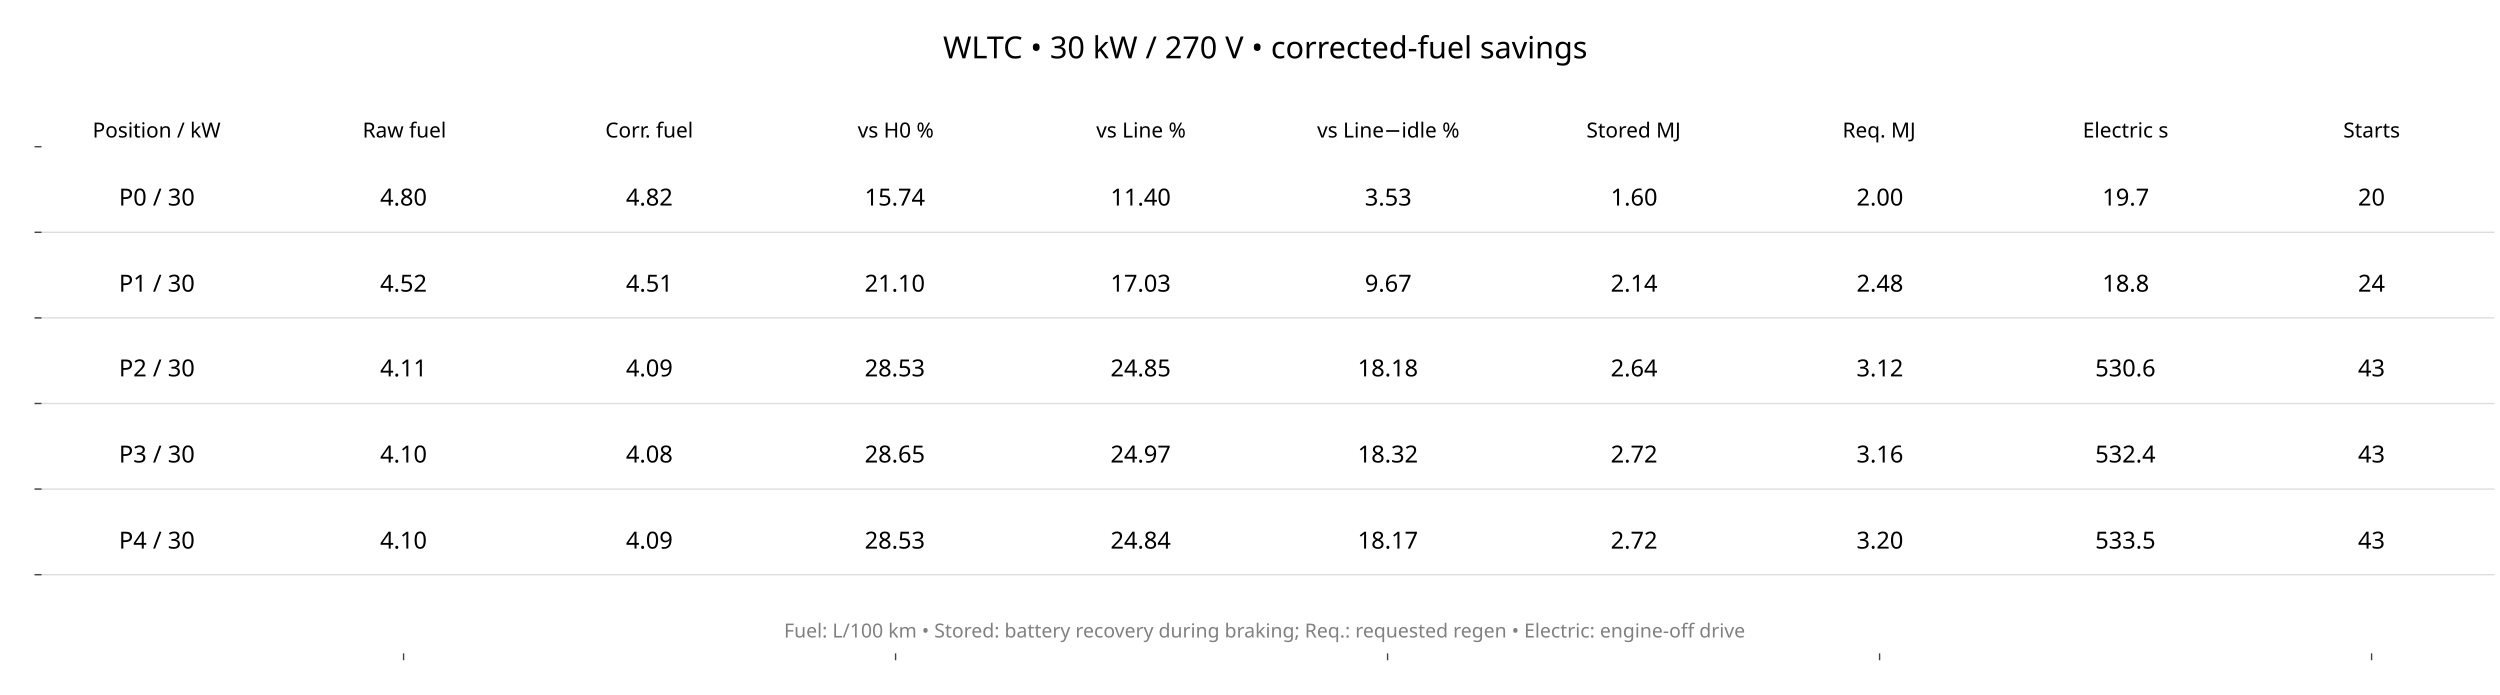
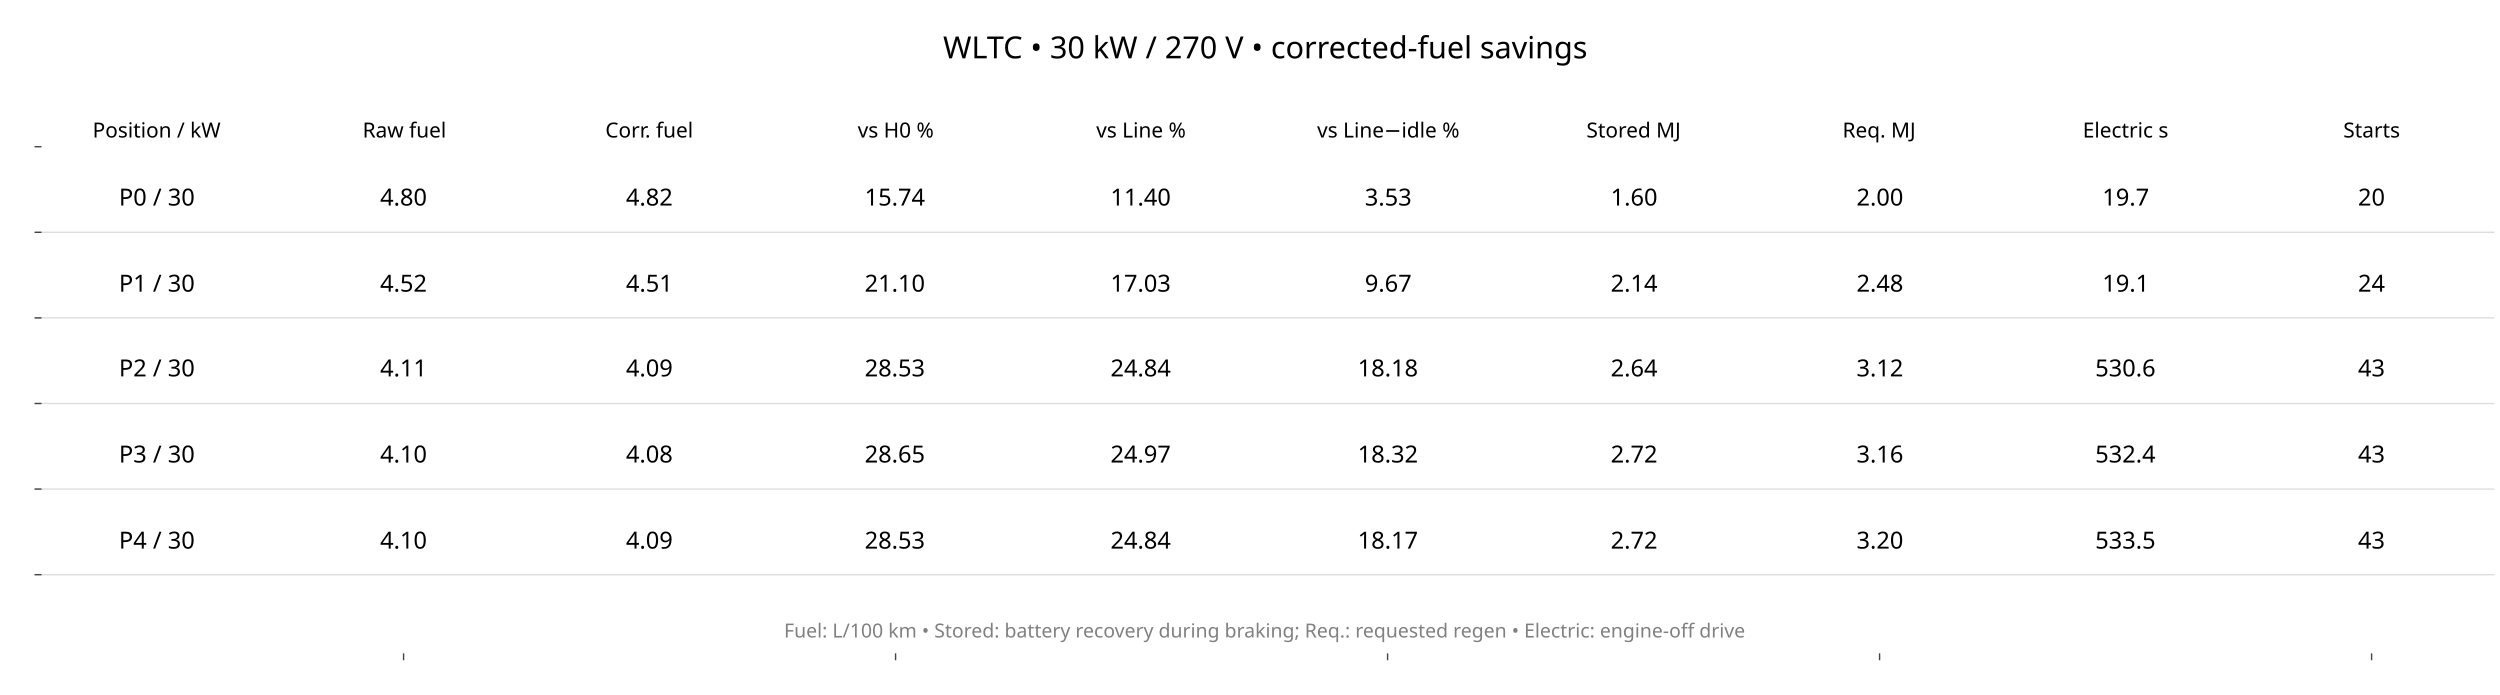
<svg xmlns="http://www.w3.org/2000/svg" class="main-svg" width="1800" height="500" style="" viewBox="0 0 1800 500">
  <rect x="0" y="0" width="1800" height="500" style="fill: rgb(255, 255, 255); fill-opacity: 1;" />
-   <defs id="defs-aca7d0">
+   <defs id="defs-31b642">
    <g class="clips">
-       <clipPath id="clipaca7d0xyplot" class="plotclip">
+       <clipPath id="clip31b642xyplot" class="plotclip">
        <rect width="1771.218" height="431.372" />
      </clipPath>
-       <clipPath class="axesclip" id="clipaca7d0x">
+       <clipPath class="axesclip" id="clip31b642x">
        <rect x="24.891" y="0" width="1771.218" height="500" />
      </clipPath>
-       <clipPath class="axesclip" id="clipaca7d0y">
+       <clipPath class="axesclip" id="clip31b642y">
        <rect x="0" y="44.014" width="1800" height="431.372" />
      </clipPath>
-       <clipPath class="axesclip" id="clipaca7d0xy">
+       <clipPath class="axesclip" id="clip31b642xy">
        <rect x="24.891" y="44.014" width="1771.218" height="431.372" />
      </clipPath>
    </g>
    <g class="gradients" />
    <g class="patterns" />
  </defs>
  <g class="bglayer" />
  <g class="layer-below">
    <g class="imagelayer" />
    <g class="shapelayer" />
  </g>
  <g class="cartesianlayer">
    <g class="subplot xy">
      <g class="layer-subplot">
        <g class="shapelayer" />
        <g class="imagelayer" />
      </g>
      <g class="minor-gridlayer">
        <g class="x" />
        <g class="y" />
      </g>
      <g class="gridlayer">
        <g class="x" />
        <g class="y" />
      </g>
      <g class="zerolinelayer" />
      <g class="layer-between">
        <g class="shapelayer" />
        <g class="imagelayer" />
      </g>
      <path class="xlines-below" />
      <path class="ylines-below" />
      <g class="overlines-below" />
      <g class="xaxislayer-below" />
      <g class="yaxislayer-below" />
      <g class="overaxes-below" />
      <g class="overplot">
-         <g class="xy" transform="translate(24.89108,44.01417)" clip-path="url(#clipaca7d0xyplot)">
+         <g class="xy" transform="translate(24.89108,44.01417)" clip-path="url(#clip31b642xyplot)">
          <g class="scatterlayer mlayer">
-             <g class="trace scatter tracef195e1" style="stroke-miterlimit: 2; opacity: 1;">
+             <g class="trace scatter traceaca355" style="stroke-miterlimit: 2; opacity: 1;">
              <g class="fills" />
              <g class="errorbars" />
              <g class="lines">
                <path class="js-line" d="M-35424.357,123.25L-35424.357,123.25L37195.575,123.25L37195.575,123.25" style="vector-effect: none; fill: none; stroke: rgb(221, 221, 221); stroke-opacity: 1; stroke-width: 1px; opacity: 1;" />
              </g>
              <g class="points" />
              <g class="text" />
            </g>
-             <g class="trace scatter trace0a1fff" style="stroke-miterlimit: 2; opacity: 1;">
+             <g class="trace scatter traceaa3bb5" style="stroke-miterlimit: 2; opacity: 1;">
              <g class="fills" />
              <g class="errorbars" />
              <g class="lines">
                <path class="js-line" d="M-35424.357,184.87L-35424.357,184.87L37195.575,184.87L37195.575,184.87" style="vector-effect: none; fill: none; stroke: rgb(221, 221, 221); stroke-opacity: 1; stroke-width: 1px; opacity: 1;" />
              </g>
              <g class="points" />
              <g class="text" />
            </g>
-             <g class="trace scatter trace3db492" style="stroke-miterlimit: 2; opacity: 1;">
+             <g class="trace scatter tracee87d68" style="stroke-miterlimit: 2; opacity: 1;">
              <g class="fills" />
              <g class="errorbars" />
              <g class="lines">
                <path class="js-line" d="M-35424.357,246.5L-35424.357,246.5L37195.575,246.5L37195.575,246.5" style="vector-effect: none; fill: none; stroke: rgb(221, 221, 221); stroke-opacity: 1; stroke-width: 1px; opacity: 1;" />
              </g>
              <g class="points" />
              <g class="text" />
            </g>
-             <g class="trace scatter trace49bd1a" style="stroke-miterlimit: 2; opacity: 1;">
+             <g class="trace scatter tracee5bdb1" style="stroke-miterlimit: 2; opacity: 1;">
              <g class="fills" />
              <g class="errorbars" />
              <g class="lines">
                <path class="js-line" d="M-35424.357,308.12L-35424.357,308.12L37195.575,308.12L37195.575,308.12" style="vector-effect: none; fill: none; stroke: rgb(221, 221, 221); stroke-opacity: 1; stroke-width: 1px; opacity: 1;" />
              </g>
              <g class="points" />
              <g class="text" />
            </g>
-             <g class="trace scatter tracee512b5" style="stroke-miterlimit: 2; opacity: 1;">
+             <g class="trace scatter tracedae21d" style="stroke-miterlimit: 2; opacity: 1;">
              <g class="fills" />
              <g class="errorbars" />
              <g class="lines">
                <path class="js-line" d="M-35424.357,369.75L-35424.357,369.75L37195.575,369.75L37195.575,369.75" style="vector-effect: none; fill: none; stroke: rgb(221, 221, 221); stroke-opacity: 1; stroke-width: 1px; opacity: 1;" />
              </g>
              <g class="points" />
              <g class="text" />
            </g>
          </g>
        </g>
      </g>
      <path class="xlines-above crisp" d="" style="fill: none; stroke-width: 1px; stroke: rgb(0, 0, 0); stroke-opacity: 0;" />
      <path class="ylines-above crisp" d="" style="fill: none; stroke-width: 1px; stroke: rgb(0, 0, 0); stroke-opacity: 0;" />
      <g class="overlines-above" />
      <g class="xaxislayer-above">
        <path class="xtick ticks crisp" d="M0,475.386v-5" transform="translate(290.5711,0)" style="stroke: rgb(68, 68, 68); stroke-opacity: 1; stroke-width: 1px;" />
        <path class="xtick ticks crisp" d="M0,475.386v-5" transform="translate(644.8211,0)" style="stroke: rgb(68, 68, 68); stroke-opacity: 1; stroke-width: 1px;" />
        <path class="xtick ticks crisp" d="M0,475.386v-5" transform="translate(999.0611,0)" style="stroke: rgb(68, 68, 68); stroke-opacity: 1; stroke-width: 1px;" />
        <path class="xtick ticks crisp" d="M0,475.386v-5" transform="translate(1353.301,0)" style="stroke: rgb(68, 68, 68); stroke-opacity: 1; stroke-width: 1px;" />
        <path class="xtick ticks crisp" d="M0,475.386v-5" transform="translate(1707.551,0)" style="stroke: rgb(68, 68, 68); stroke-opacity: 1; stroke-width: 1px;" />
      </g>
      <g class="yaxislayer-above">
        <path class="ytick ticks crisp" d="M24.891,0h5" transform="translate(0,413.7642)" style="stroke: rgb(68, 68, 68); stroke-opacity: 1; stroke-width: 1px;" />
        <path class="ytick ticks crisp" d="M24.891,0h5" transform="translate(0,352.1342)" style="stroke: rgb(68, 68, 68); stroke-opacity: 1; stroke-width: 1px;" />
        <path class="ytick ticks crisp" d="M24.891,0h5" transform="translate(0,290.5142)" style="stroke: rgb(68, 68, 68); stroke-opacity: 1; stroke-width: 1px;" />
        <path class="ytick ticks crisp" d="M24.891,0h5" transform="translate(0,228.8842)" style="stroke: rgb(68, 68, 68); stroke-opacity: 1; stroke-width: 1px;" />
        <path class="ytick ticks crisp" d="M24.891,0h5" transform="translate(0,167.2642)" style="stroke: rgb(68, 68, 68); stroke-opacity: 1; stroke-width: 1px;" />
        <path class="ytick ticks crisp" d="M24.891,0h5" transform="translate(0,105.6342)" style="stroke: rgb(68, 68, 68); stroke-opacity: 1; stroke-width: 1px;" />
      </g>
      <g class="overaxes-above" />
    </g>
  </g>
  <g class="polarlayer" />
  <g class="smithlayer" />
  <g class="ternarylayer" />
  <g class="geolayer" />
  <g class="funnelarealayer" />
  <g class="pielayer" />
  <g class="iciclelayer" />
  <g class="treemaplayer" />
  <g class="sunburstlayer" />
  <g class="glimages" />
-   <defs id="topdefs-aca7d0">
+   <defs id="topdefs-31b642">
    <g class="clips" />
  </defs>
  <g class="layer-above">
    <g class="imagelayer" />
    <g class="shapelayer" />
  </g>
  <g class="infolayer">
    <g class="g-gtitle" />
    <g class="g-xtitle" />
    <g class="g-ytitle" />
    <g class="annotation" data-index="0" style="opacity: 1;">
      <g class="annotation-text-g" transform="rotate(0,910.5,34.5)">
        <g class="cursor-pointer" transform="translate(682,20)">
          <rect class="bg" x="0.5" y="0.5" width="457" height="28" style="stroke-width: 1px; stroke: rgb(0, 0, 0); stroke-opacity: 0; fill: rgb(0, 0, 0); fill-opacity: 0;" />
          <text class="annotation-text" text-anchor="middle" x="228.969" y="22" style="font-family: sans-serif; font-size: 22px; fill: rgb(0, 0, 0); fill-opacity: 1; white-space: pre;">WLTC • 30 kW / 270 V • corrected-fuel savings</text>
        </g>
      </g>
    </g>
    <g class="annotation" data-index="1" style="opacity: 1;">
      <g class="annotation-text-g" transform="rotate(0,113.4511,93.31417)">
        <g class="cursor-pointer" transform="translate(67,83)">
          <rect class="bg" x="0.5" y="0.5" width="91" height="20" style="stroke-width: 1px; stroke: rgb(0, 0, 0); stroke-opacity: 0; fill: rgb(0, 0, 0); fill-opacity: 0;" />
          <text class="annotation-text" text-anchor="middle" x="45.766" y="16" style="font-family: sans-serif; font-size: 15px; fill: rgb(0, 0, 0); fill-opacity: 1; white-space: pre;">Position / kW</text>
        </g>
      </g>
    </g>
    <g class="annotation" data-index="2" style="opacity: 1;">
      <g class="annotation-text-g" transform="rotate(0,290.5711,93.31417)">
        <g class="cursor-pointer" transform="translate(260,83)">
          <rect class="bg" x="0.5" y="0.5" width="61" height="20" style="stroke-width: 1px; stroke: rgb(0, 0, 0); stroke-opacity: 0; fill: rgb(0, 0, 0); fill-opacity: 0;" />
          <text class="annotation-text" text-anchor="middle" x="31.188" y="16" style="font-family: sans-serif; font-size: 15px; fill: rgb(0, 0, 0); fill-opacity: 1; white-space: pre;">Raw fuel</text>
        </g>
      </g>
    </g>
    <g class="annotation" data-index="3" style="opacity: 1;">
      <g class="annotation-text-g" transform="rotate(0,467.6911,93.31417)">
        <g class="cursor-pointer" transform="translate(435,83)">
          <rect class="bg" x="0.5" y="0.5" width="64" height="20" style="stroke-width: 1px; stroke: rgb(0, 0, 0); stroke-opacity: 0; fill: rgb(0, 0, 0); fill-opacity: 0;" />
          <text class="annotation-text" text-anchor="middle" x="32.438" y="16" style="font-family: sans-serif; font-size: 15px; fill: rgb(0, 0, 0); fill-opacity: 1; white-space: pre;">Corr. fuel</text>
        </g>
      </g>
    </g>
    <g class="annotation" data-index="4" style="opacity: 1;">
      <g class="annotation-text-g" transform="rotate(0,644.8211,93.31417)">
        <g class="cursor-pointer" transform="translate(615,83)">
          <rect class="bg" x="0.5" y="0.5" width="59" height="20" style="stroke-width: 1px; stroke: rgb(0, 0, 0); stroke-opacity: 0; fill: rgb(0, 0, 0); fill-opacity: 0;" />
          <text class="annotation-text" text-anchor="middle" x="29.938" y="16" style="font-family: sans-serif; font-size: 15px; fill: rgb(0, 0, 0); fill-opacity: 1; white-space: pre;">vs H0 %</text>
        </g>
      </g>
    </g>
    <g class="annotation" data-index="5" style="opacity: 1;">
      <g class="annotation-text-g" transform="rotate(0,821.9411,93.31417)">
        <g class="cursor-pointer" transform="translate(787,83)">
          <rect class="bg" x="0.5" y="0.5" width="68" height="20" style="stroke-width: 1px; stroke: rgb(0, 0, 0); stroke-opacity: 0; fill: rgb(0, 0, 0); fill-opacity: 0;" />
          <text class="annotation-text" text-anchor="middle" x="34.531" y="16" style="font-family: sans-serif; font-size: 15px; fill: rgb(0, 0, 0); fill-opacity: 1; white-space: pre;">vs Line %</text>
        </g>
      </g>
    </g>
    <g class="annotation" data-index="6" style="opacity: 1;">
      <g class="annotation-text-g" transform="rotate(0,999.0611,93.31417)">
        <g class="cursor-pointer" transform="translate(949,83)">
          <rect class="bg" x="0.5" y="0.5" width="100" height="20" style="stroke-width: 1px; stroke: rgb(0, 0, 0); stroke-opacity: 0; fill: rgb(0, 0, 0); fill-opacity: 0;" />
          <text class="annotation-text" text-anchor="middle" x="50.578" y="16" style="font-family: sans-serif; font-size: 15px; fill: rgb(0, 0, 0); fill-opacity: 1; white-space: pre;">vs Line−idle %</text>
        </g>
      </g>
    </g>
    <g class="annotation" data-index="7" style="opacity: 1;">
      <g class="annotation-text-g" transform="rotate(0,1176.181,93.31417)">
        <g class="cursor-pointer" transform="translate(1140,83)">
          <rect class="bg" x="0.5" y="0.5" width="71" height="20" style="stroke-width: 1px; stroke: rgb(0, 0, 0); stroke-opacity: 0; fill: rgb(0, 0, 0); fill-opacity: 0;" />
          <text class="annotation-text" text-anchor="middle" x="36.188" y="16" style="font-family: sans-serif; font-size: 15px; fill: rgb(0, 0, 0); fill-opacity: 1; white-space: pre;">Stored MJ</text>
        </g>
      </g>
    </g>
    <g class="annotation" data-index="8" style="opacity: 1;">
      <g class="annotation-text-g" transform="rotate(0,1353.301,93.31417)">
        <g class="cursor-pointer" transform="translate(1323,83)">
          <rect class="bg" x="0.5" y="0.5" width="59" height="20" style="stroke-width: 1px; stroke: rgb(0, 0, 0); stroke-opacity: 0; fill: rgb(0, 0, 0); fill-opacity: 0;" />
          <text class="annotation-text" text-anchor="middle" x="29.938" y="16" style="font-family: sans-serif; font-size: 15px; fill: rgb(0, 0, 0); fill-opacity: 1; white-space: pre;">Req. MJ</text>
        </g>
      </g>
    </g>
    <g class="annotation" data-index="9" style="opacity: 1;">
      <g class="annotation-text-g" transform="rotate(0,1530.431,93.31417)">
        <g class="cursor-pointer" transform="translate(1498,83)">
          <rect class="bg" x="0.5" y="0.5" width="64" height="20" style="stroke-width: 1px; stroke: rgb(0, 0, 0); stroke-opacity: 0; fill: rgb(0, 0, 0); fill-opacity: 0;" />
          <text class="annotation-text" text-anchor="middle" x="32.422" y="16" style="font-family: sans-serif; font-size: 15px; fill: rgb(0, 0, 0); fill-opacity: 1; white-space: pre;">Electric s</text>
        </g>
      </g>
    </g>
    <g class="annotation" data-index="10" style="opacity: 1;">
      <g class="annotation-text-g" transform="rotate(0,1707.551,93.31417)">
        <g class="cursor-pointer" transform="translate(1686,83)">
          <rect class="bg" x="0.5" y="0.5" width="42" height="20" style="stroke-width: 1px; stroke: rgb(0, 0, 0); stroke-opacity: 0; fill: rgb(0, 0, 0); fill-opacity: 0;" />
          <text class="annotation-text" text-anchor="middle" x="21.594" y="16" style="font-family: sans-serif; font-size: 15px; fill: rgb(0, 0, 0); fill-opacity: 1; white-space: pre;">Starts</text>
        </g>
      </g>
    </g>
    <g class="annotation" data-index="11" style="opacity: 1;">
      <g class="annotation-text-g" transform="rotate(0,113.4511,142.6142)">
        <g class="cursor-pointer" transform="translate(84,131)">
          <rect class="bg" x="0.5" y="0.5" width="57" height="22" style="stroke-width: 1px; stroke: rgb(0, 0, 0); stroke-opacity: 0; fill: rgb(0, 0, 0); fill-opacity: 0;" />
          <text class="annotation-text" text-anchor="middle" x="28.938" y="17" style="font-family: sans-serif; font-size: 17px; fill: rgb(0, 0, 0); fill-opacity: 1; white-space: pre;">P0 / 30</text>
        </g>
      </g>
    </g>
    <g class="annotation" data-index="12" style="opacity: 1;">
      <g class="annotation-text-g" transform="rotate(0,290.5711,142.6142)">
        <g class="cursor-pointer" transform="translate(272,131)">
          <rect class="bg" x="0.5" y="0.5" width="36" height="22" style="stroke-width: 1px; stroke: rgb(0, 0, 0); stroke-opacity: 0; fill: rgb(0, 0, 0); fill-opacity: 0;" />
          <text class="annotation-text" text-anchor="middle" x="18.547" y="17" style="font-family: sans-serif; font-size: 17px; fill: rgb(0, 0, 0); fill-opacity: 1; white-space: pre;">4.80</text>
        </g>
      </g>
    </g>
    <g class="annotation" data-index="13" style="opacity: 1;">
      <g class="annotation-text-g" transform="rotate(0,467.6911,142.6142)">
        <g class="cursor-pointer" transform="translate(449,131)">
          <rect class="bg" x="0.5" y="0.5" width="36" height="22" style="stroke-width: 1px; stroke: rgb(0, 0, 0); stroke-opacity: 0; fill: rgb(0, 0, 0); fill-opacity: 0;" />
          <text class="annotation-text" text-anchor="middle" x="18.547" y="17" style="font-family: sans-serif; font-size: 17px; fill: rgb(0, 0, 0); fill-opacity: 1; white-space: pre;">4.82</text>
        </g>
      </g>
    </g>
    <g class="annotation" data-index="14" style="opacity: 1;">
      <g class="annotation-text-g" transform="rotate(0,644.8211,142.6142)">
        <g class="cursor-pointer" transform="translate(621,131)">
          <rect class="bg" x="0.5" y="0.5" width="46" height="22" style="stroke-width: 1px; stroke: rgb(0, 0, 0); stroke-opacity: 0; fill: rgb(0, 0, 0); fill-opacity: 0;" />
          <text class="annotation-text" text-anchor="middle" x="23.281" y="17" style="font-family: sans-serif; font-size: 17px; fill: rgb(0, 0, 0); fill-opacity: 1; white-space: pre;">15.74</text>
        </g>
      </g>
    </g>
    <g class="annotation" data-index="15" style="opacity: 1;">
      <g class="annotation-text-g" transform="rotate(0,821.9411,142.6142)">
        <g class="cursor-pointer" transform="translate(798,131)">
          <rect class="bg" x="0.5" y="0.5" width="46" height="22" style="stroke-width: 1px; stroke: rgb(0, 0, 0); stroke-opacity: 0; fill: rgb(0, 0, 0); fill-opacity: 0;" />
          <text class="annotation-text" text-anchor="middle" x="23.281" y="17" style="font-family: sans-serif; font-size: 17px; fill: rgb(0, 0, 0); fill-opacity: 1; white-space: pre;">11.40</text>
        </g>
      </g>
    </g>
    <g class="annotation" data-index="16" style="opacity: 1;">
      <g class="annotation-text-g" transform="rotate(0,999.0611,142.6142)">
        <g class="cursor-pointer" transform="translate(981,131)">
          <rect class="bg" x="0.5" y="0.5" width="36" height="22" style="stroke-width: 1px; stroke: rgb(0, 0, 0); stroke-opacity: 0; fill: rgb(0, 0, 0); fill-opacity: 0;" />
          <text class="annotation-text" text-anchor="middle" x="18.547" y="17" style="font-family: sans-serif; font-size: 17px; fill: rgb(0, 0, 0); fill-opacity: 1; white-space: pre;">3.53</text>
        </g>
      </g>
    </g>
    <g class="annotation" data-index="17" style="opacity: 1;">
      <g class="annotation-text-g" transform="rotate(0,1176.181,142.6142)">
        <g class="cursor-pointer" transform="translate(1158,131)">
          <rect class="bg" x="0.5" y="0.5" width="36" height="22" style="stroke-width: 1px; stroke: rgb(0, 0, 0); stroke-opacity: 0; fill: rgb(0, 0, 0); fill-opacity: 0;" />
          <text class="annotation-text" text-anchor="middle" x="18.547" y="17" style="font-family: sans-serif; font-size: 17px; fill: rgb(0, 0, 0); fill-opacity: 1; white-space: pre;">1.60</text>
        </g>
      </g>
    </g>
    <g class="annotation" data-index="18" style="opacity: 1;">
      <g class="annotation-text-g" transform="rotate(0,1353.301,142.6142)">
        <g class="cursor-pointer" transform="translate(1335,131)">
          <rect class="bg" x="0.5" y="0.5" width="36" height="22" style="stroke-width: 1px; stroke: rgb(0, 0, 0); stroke-opacity: 0; fill: rgb(0, 0, 0); fill-opacity: 0;" />
          <text class="annotation-text" text-anchor="middle" x="18.547" y="17" style="font-family: sans-serif; font-size: 17px; fill: rgb(0, 0, 0); fill-opacity: 1; white-space: pre;">2.00</text>
        </g>
      </g>
    </g>
    <g class="annotation" data-index="19" style="opacity: 1;">
      <g class="annotation-text-g" transform="rotate(0,1530.431,142.6142)">
        <g class="cursor-pointer" transform="translate(1512,131)">
          <rect class="bg" x="0.5" y="0.5" width="36" height="22" style="stroke-width: 1px; stroke: rgb(0, 0, 0); stroke-opacity: 0; fill: rgb(0, 0, 0); fill-opacity: 0;" />
          <text class="annotation-text" text-anchor="middle" x="18.547" y="17" style="font-family: sans-serif; font-size: 17px; fill: rgb(0, 0, 0); fill-opacity: 1; white-space: pre;">19.7</text>
        </g>
      </g>
    </g>
    <g class="annotation" data-index="20" style="opacity: 1;">
      <g class="annotation-text-g" transform="rotate(0,1707.551,142.6142)">
        <g class="cursor-pointer" transform="translate(1696,131)">
          <rect class="bg" x="0.5" y="0.5" width="22" height="22" style="stroke-width: 1px; stroke: rgb(0, 0, 0); stroke-opacity: 0; fill: rgb(0, 0, 0); fill-opacity: 0;" />
          <text class="annotation-text" text-anchor="middle" x="11.469" y="17" style="font-family: sans-serif; font-size: 17px; fill: rgb(0, 0, 0); fill-opacity: 1; white-space: pre;">20</text>
        </g>
      </g>
    </g>
    <g class="annotation" data-index="21" style="opacity: 1;">
      <g class="annotation-text-g" transform="rotate(0,113.4511,204.2342)">
        <g class="cursor-pointer" transform="translate(84,193)">
          <rect class="bg" x="0.5" y="0.5" width="57" height="22" style="stroke-width: 1px; stroke: rgb(0, 0, 0); stroke-opacity: 0; fill: rgb(0, 0, 0); fill-opacity: 0;" />
          <text class="annotation-text" text-anchor="middle" x="28.938" y="17" style="font-family: sans-serif; font-size: 17px; fill: rgb(0, 0, 0); fill-opacity: 1; white-space: pre;">P1 / 30</text>
        </g>
      </g>
    </g>
    <g class="annotation" data-index="22" style="opacity: 1;">
      <g class="annotation-text-g" transform="rotate(0,290.5711,204.2342)">
        <g class="cursor-pointer" transform="translate(272,193)">
          <rect class="bg" x="0.5" y="0.5" width="36" height="22" style="stroke-width: 1px; stroke: rgb(0, 0, 0); stroke-opacity: 0; fill: rgb(0, 0, 0); fill-opacity: 0;" />
          <text class="annotation-text" text-anchor="middle" x="18.547" y="17" style="font-family: sans-serif; font-size: 17px; fill: rgb(0, 0, 0); fill-opacity: 1; white-space: pre;">4.52</text>
        </g>
      </g>
    </g>
    <g class="annotation" data-index="23" style="opacity: 1;">
      <g class="annotation-text-g" transform="rotate(0,467.6911,204.2342)">
        <g class="cursor-pointer" transform="translate(449,193)">
          <rect class="bg" x="0.5" y="0.5" width="36" height="22" style="stroke-width: 1px; stroke: rgb(0, 0, 0); stroke-opacity: 0; fill: rgb(0, 0, 0); fill-opacity: 0;" />
          <text class="annotation-text" text-anchor="middle" x="18.547" y="17" style="font-family: sans-serif; font-size: 17px; fill: rgb(0, 0, 0); fill-opacity: 1; white-space: pre;">4.51</text>
        </g>
      </g>
    </g>
    <g class="annotation" data-index="24" style="opacity: 1;">
      <g class="annotation-text-g" transform="rotate(0,644.8211,204.2342)">
        <g class="cursor-pointer" transform="translate(621,193)">
          <rect class="bg" x="0.5" y="0.5" width="46" height="22" style="stroke-width: 1px; stroke: rgb(0, 0, 0); stroke-opacity: 0; fill: rgb(0, 0, 0); fill-opacity: 0;" />
          <text class="annotation-text" text-anchor="middle" x="23.281" y="17" style="font-family: sans-serif; font-size: 17px; fill: rgb(0, 0, 0); fill-opacity: 1; white-space: pre;">21.10</text>
        </g>
      </g>
    </g>
    <g class="annotation" data-index="25" style="opacity: 1;">
      <g class="annotation-text-g" transform="rotate(0,821.9411,204.2342)">
        <g class="cursor-pointer" transform="translate(798,193)">
          <rect class="bg" x="0.5" y="0.5" width="46" height="22" style="stroke-width: 1px; stroke: rgb(0, 0, 0); stroke-opacity: 0; fill: rgb(0, 0, 0); fill-opacity: 0;" />
          <text class="annotation-text" text-anchor="middle" x="23.281" y="17" style="font-family: sans-serif; font-size: 17px; fill: rgb(0, 0, 0); fill-opacity: 1; white-space: pre;">17.03</text>
        </g>
      </g>
    </g>
    <g class="annotation" data-index="26" style="opacity: 1;">
      <g class="annotation-text-g" transform="rotate(0,999.0611,204.2342)">
        <g class="cursor-pointer" transform="translate(981,193)">
          <rect class="bg" x="0.5" y="0.5" width="36" height="22" style="stroke-width: 1px; stroke: rgb(0, 0, 0); stroke-opacity: 0; fill: rgb(0, 0, 0); fill-opacity: 0;" />
          <text class="annotation-text" text-anchor="middle" x="18.547" y="17" style="font-family: sans-serif; font-size: 17px; fill: rgb(0, 0, 0); fill-opacity: 1; white-space: pre;">9.67</text>
        </g>
      </g>
    </g>
    <g class="annotation" data-index="27" style="opacity: 1;">
      <g class="annotation-text-g" transform="rotate(0,1176.181,204.2342)">
        <g class="cursor-pointer" transform="translate(1158,193)">
          <rect class="bg" x="0.5" y="0.5" width="36" height="22" style="stroke-width: 1px; stroke: rgb(0, 0, 0); stroke-opacity: 0; fill: rgb(0, 0, 0); fill-opacity: 0;" />
          <text class="annotation-text" text-anchor="middle" x="18.547" y="17" style="font-family: sans-serif; font-size: 17px; fill: rgb(0, 0, 0); fill-opacity: 1; white-space: pre;">2.14</text>
        </g>
      </g>
    </g>
    <g class="annotation" data-index="28" style="opacity: 1;">
      <g class="annotation-text-g" transform="rotate(0,1353.301,204.2342)">
        <g class="cursor-pointer" transform="translate(1335,193)">
          <rect class="bg" x="0.5" y="0.5" width="36" height="22" style="stroke-width: 1px; stroke: rgb(0, 0, 0); stroke-opacity: 0; fill: rgb(0, 0, 0); fill-opacity: 0;" />
          <text class="annotation-text" text-anchor="middle" x="18.547" y="17" style="font-family: sans-serif; font-size: 17px; fill: rgb(0, 0, 0); fill-opacity: 1; white-space: pre;">2.48</text>
        </g>
      </g>
    </g>
    <g class="annotation" data-index="29" style="opacity: 1;">
      <g class="annotation-text-g" transform="rotate(0,1530.431,204.2342)">
        <g class="cursor-pointer" transform="translate(1512,193)">
          <rect class="bg" x="0.5" y="0.5" width="36" height="22" style="stroke-width: 1px; stroke: rgb(0, 0, 0); stroke-opacity: 0; fill: rgb(0, 0, 0); fill-opacity: 0;" />
-           <text class="annotation-text" text-anchor="middle" x="18.547" y="17" style="font-family: sans-serif; font-size: 17px; fill: rgb(0, 0, 0); fill-opacity: 1; white-space: pre;">18.8</text>
+           <text class="annotation-text" text-anchor="middle" x="18.547" y="17" style="font-family: sans-serif; font-size: 17px; fill: rgb(0, 0, 0); fill-opacity: 1; white-space: pre;">19.1</text>
        </g>
      </g>
    </g>
    <g class="annotation" data-index="30" style="opacity: 1;">
      <g class="annotation-text-g" transform="rotate(0,1707.551,204.2342)">
        <g class="cursor-pointer" transform="translate(1696,193)">
          <rect class="bg" x="0.5" y="0.5" width="22" height="22" style="stroke-width: 1px; stroke: rgb(0, 0, 0); stroke-opacity: 0; fill: rgb(0, 0, 0); fill-opacity: 0;" />
          <text class="annotation-text" text-anchor="middle" x="11.469" y="17" style="font-family: sans-serif; font-size: 17px; fill: rgb(0, 0, 0); fill-opacity: 1; white-space: pre;">24</text>
        </g>
      </g>
    </g>
    <g class="annotation" data-index="31" style="opacity: 1;">
      <g class="annotation-text-g" transform="rotate(0,113.4511,265.8642)">
        <g class="cursor-pointer" transform="translate(84,254)">
          <rect class="bg" x="0.5" y="0.5" width="57" height="22" style="stroke-width: 1px; stroke: rgb(0, 0, 0); stroke-opacity: 0; fill: rgb(0, 0, 0); fill-opacity: 0;" />
          <text class="annotation-text" text-anchor="middle" x="28.938" y="17" style="font-family: sans-serif; font-size: 17px; fill: rgb(0, 0, 0); fill-opacity: 1; white-space: pre;">P2 / 30</text>
        </g>
      </g>
    </g>
    <g class="annotation" data-index="32" style="opacity: 1;">
      <g class="annotation-text-g" transform="rotate(0,290.5711,265.8642)">
        <g class="cursor-pointer" transform="translate(272,254)">
          <rect class="bg" x="0.5" y="0.5" width="36" height="22" style="stroke-width: 1px; stroke: rgb(0, 0, 0); stroke-opacity: 0; fill: rgb(0, 0, 0); fill-opacity: 0;" />
          <text class="annotation-text" text-anchor="middle" x="18.547" y="17" style="font-family: sans-serif; font-size: 17px; fill: rgb(0, 0, 0); fill-opacity: 1; white-space: pre;">4.11</text>
        </g>
      </g>
    </g>
    <g class="annotation" data-index="33" style="opacity: 1;">
      <g class="annotation-text-g" transform="rotate(0,467.6911,265.8642)">
        <g class="cursor-pointer" transform="translate(449,254)">
          <rect class="bg" x="0.5" y="0.5" width="36" height="22" style="stroke-width: 1px; stroke: rgb(0, 0, 0); stroke-opacity: 0; fill: rgb(0, 0, 0); fill-opacity: 0;" />
          <text class="annotation-text" text-anchor="middle" x="18.547" y="17" style="font-family: sans-serif; font-size: 17px; fill: rgb(0, 0, 0); fill-opacity: 1; white-space: pre;">4.09</text>
        </g>
      </g>
    </g>
    <g class="annotation" data-index="34" style="opacity: 1;">
      <g class="annotation-text-g" transform="rotate(0,644.8211,265.8642)">
        <g class="cursor-pointer" transform="translate(621,254)">
          <rect class="bg" x="0.5" y="0.5" width="46" height="22" style="stroke-width: 1px; stroke: rgb(0, 0, 0); stroke-opacity: 0; fill: rgb(0, 0, 0); fill-opacity: 0;" />
          <text class="annotation-text" text-anchor="middle" x="23.281" y="17" style="font-family: sans-serif; font-size: 17px; fill: rgb(0, 0, 0); fill-opacity: 1; white-space: pre;">28.53</text>
        </g>
      </g>
    </g>
    <g class="annotation" data-index="35" style="opacity: 1;">
      <g class="annotation-text-g" transform="rotate(0,821.9411,265.8642)">
        <g class="cursor-pointer" transform="translate(798,254)">
          <rect class="bg" x="0.5" y="0.5" width="46" height="22" style="stroke-width: 1px; stroke: rgb(0, 0, 0); stroke-opacity: 0; fill: rgb(0, 0, 0); fill-opacity: 0;" />
-           <text class="annotation-text" text-anchor="middle" x="23.281" y="17" style="font-family: sans-serif; font-size: 17px; fill: rgb(0, 0, 0); fill-opacity: 1; white-space: pre;">24.85</text>
+           <text class="annotation-text" text-anchor="middle" x="23.281" y="17" style="font-family: sans-serif; font-size: 17px; fill: rgb(0, 0, 0); fill-opacity: 1; white-space: pre;">24.84</text>
        </g>
      </g>
    </g>
    <g class="annotation" data-index="36" style="opacity: 1;">
      <g class="annotation-text-g" transform="rotate(0,999.0611,265.8642)">
        <g class="cursor-pointer" transform="translate(976,254)">
          <rect class="bg" x="0.5" y="0.5" width="46" height="22" style="stroke-width: 1px; stroke: rgb(0, 0, 0); stroke-opacity: 0; fill: rgb(0, 0, 0); fill-opacity: 0;" />
          <text class="annotation-text" text-anchor="middle" x="23.281" y="17" style="font-family: sans-serif; font-size: 17px; fill: rgb(0, 0, 0); fill-opacity: 1; white-space: pre;">18.18</text>
        </g>
      </g>
    </g>
    <g class="annotation" data-index="37" style="opacity: 1;">
      <g class="annotation-text-g" transform="rotate(0,1176.181,265.8642)">
        <g class="cursor-pointer" transform="translate(1158,254)">
          <rect class="bg" x="0.5" y="0.5" width="36" height="22" style="stroke-width: 1px; stroke: rgb(0, 0, 0); stroke-opacity: 0; fill: rgb(0, 0, 0); fill-opacity: 0;" />
          <text class="annotation-text" text-anchor="middle" x="18.547" y="17" style="font-family: sans-serif; font-size: 17px; fill: rgb(0, 0, 0); fill-opacity: 1; white-space: pre;">2.64</text>
        </g>
      </g>
    </g>
    <g class="annotation" data-index="38" style="opacity: 1;">
      <g class="annotation-text-g" transform="rotate(0,1353.301,265.8642)">
        <g class="cursor-pointer" transform="translate(1335,254)">
          <rect class="bg" x="0.5" y="0.5" width="36" height="22" style="stroke-width: 1px; stroke: rgb(0, 0, 0); stroke-opacity: 0; fill: rgb(0, 0, 0); fill-opacity: 0;" />
          <text class="annotation-text" text-anchor="middle" x="18.547" y="17" style="font-family: sans-serif; font-size: 17px; fill: rgb(0, 0, 0); fill-opacity: 1; white-space: pre;">3.12</text>
        </g>
      </g>
    </g>
    <g class="annotation" data-index="39" style="opacity: 1;">
      <g class="annotation-text-g" transform="rotate(0,1530.431,265.8642)">
        <g class="cursor-pointer" transform="translate(1507,254)">
          <rect class="bg" x="0.5" y="0.5" width="46" height="22" style="stroke-width: 1px; stroke: rgb(0, 0, 0); stroke-opacity: 0; fill: rgb(0, 0, 0); fill-opacity: 0;" />
          <text class="annotation-text" text-anchor="middle" x="23.281" y="17" style="font-family: sans-serif; font-size: 17px; fill: rgb(0, 0, 0); fill-opacity: 1; white-space: pre;">530.6</text>
        </g>
      </g>
    </g>
    <g class="annotation" data-index="40" style="opacity: 1;">
      <g class="annotation-text-g" transform="rotate(0,1707.551,265.8642)">
        <g class="cursor-pointer" transform="translate(1696,254)">
          <rect class="bg" x="0.5" y="0.5" width="22" height="22" style="stroke-width: 1px; stroke: rgb(0, 0, 0); stroke-opacity: 0; fill: rgb(0, 0, 0); fill-opacity: 0;" />
          <text class="annotation-text" text-anchor="middle" x="11.469" y="17" style="font-family: sans-serif; font-size: 17px; fill: rgb(0, 0, 0); fill-opacity: 1; white-space: pre;">43</text>
        </g>
      </g>
    </g>
    <g class="annotation" data-index="41" style="opacity: 1;">
      <g class="annotation-text-g" transform="rotate(0,113.4511,327.4842)">
        <g class="cursor-pointer" transform="translate(84,316)">
          <rect class="bg" x="0.5" y="0.5" width="57" height="22" style="stroke-width: 1px; stroke: rgb(0, 0, 0); stroke-opacity: 0; fill: rgb(0, 0, 0); fill-opacity: 0;" />
          <text class="annotation-text" text-anchor="middle" x="28.938" y="17" style="font-family: sans-serif; font-size: 17px; fill: rgb(0, 0, 0); fill-opacity: 1; white-space: pre;">P3 / 30</text>
        </g>
      </g>
    </g>
    <g class="annotation" data-index="42" style="opacity: 1;">
      <g class="annotation-text-g" transform="rotate(0,290.5711,327.4842)">
        <g class="cursor-pointer" transform="translate(272,316)">
          <rect class="bg" x="0.5" y="0.5" width="36" height="22" style="stroke-width: 1px; stroke: rgb(0, 0, 0); stroke-opacity: 0; fill: rgb(0, 0, 0); fill-opacity: 0;" />
          <text class="annotation-text" text-anchor="middle" x="18.547" y="17" style="font-family: sans-serif; font-size: 17px; fill: rgb(0, 0, 0); fill-opacity: 1; white-space: pre;">4.10</text>
        </g>
      </g>
    </g>
    <g class="annotation" data-index="43" style="opacity: 1;">
      <g class="annotation-text-g" transform="rotate(0,467.6911,327.4842)">
        <g class="cursor-pointer" transform="translate(449,316)">
          <rect class="bg" x="0.5" y="0.5" width="36" height="22" style="stroke-width: 1px; stroke: rgb(0, 0, 0); stroke-opacity: 0; fill: rgb(0, 0, 0); fill-opacity: 0;" />
          <text class="annotation-text" text-anchor="middle" x="18.547" y="17" style="font-family: sans-serif; font-size: 17px; fill: rgb(0, 0, 0); fill-opacity: 1; white-space: pre;">4.08</text>
        </g>
      </g>
    </g>
    <g class="annotation" data-index="44" style="opacity: 1;">
      <g class="annotation-text-g" transform="rotate(0,644.8211,327.4842)">
        <g class="cursor-pointer" transform="translate(621,316)">
          <rect class="bg" x="0.5" y="0.5" width="46" height="22" style="stroke-width: 1px; stroke: rgb(0, 0, 0); stroke-opacity: 0; fill: rgb(0, 0, 0); fill-opacity: 0;" />
          <text class="annotation-text" text-anchor="middle" x="23.281" y="17" style="font-family: sans-serif; font-size: 17px; fill: rgb(0, 0, 0); fill-opacity: 1; white-space: pre;">28.65</text>
        </g>
      </g>
    </g>
    <g class="annotation" data-index="45" style="opacity: 1;">
      <g class="annotation-text-g" transform="rotate(0,821.9411,327.4842)">
        <g class="cursor-pointer" transform="translate(798,316)">
          <rect class="bg" x="0.5" y="0.5" width="46" height="22" style="stroke-width: 1px; stroke: rgb(0, 0, 0); stroke-opacity: 0; fill: rgb(0, 0, 0); fill-opacity: 0;" />
          <text class="annotation-text" text-anchor="middle" x="23.281" y="17" style="font-family: sans-serif; font-size: 17px; fill: rgb(0, 0, 0); fill-opacity: 1; white-space: pre;">24.97</text>
        </g>
      </g>
    </g>
    <g class="annotation" data-index="46" style="opacity: 1;">
      <g class="annotation-text-g" transform="rotate(0,999.0611,327.4842)">
        <g class="cursor-pointer" transform="translate(976,316)">
          <rect class="bg" x="0.5" y="0.5" width="46" height="22" style="stroke-width: 1px; stroke: rgb(0, 0, 0); stroke-opacity: 0; fill: rgb(0, 0, 0); fill-opacity: 0;" />
          <text class="annotation-text" text-anchor="middle" x="23.281" y="17" style="font-family: sans-serif; font-size: 17px; fill: rgb(0, 0, 0); fill-opacity: 1; white-space: pre;">18.32</text>
        </g>
      </g>
    </g>
    <g class="annotation" data-index="47" style="opacity: 1;">
      <g class="annotation-text-g" transform="rotate(0,1176.181,327.4842)">
        <g class="cursor-pointer" transform="translate(1158,316)">
          <rect class="bg" x="0.5" y="0.5" width="36" height="22" style="stroke-width: 1px; stroke: rgb(0, 0, 0); stroke-opacity: 0; fill: rgb(0, 0, 0); fill-opacity: 0;" />
          <text class="annotation-text" text-anchor="middle" x="18.547" y="17" style="font-family: sans-serif; font-size: 17px; fill: rgb(0, 0, 0); fill-opacity: 1; white-space: pre;">2.72</text>
        </g>
      </g>
    </g>
    <g class="annotation" data-index="48" style="opacity: 1;">
      <g class="annotation-text-g" transform="rotate(0,1353.301,327.4842)">
        <g class="cursor-pointer" transform="translate(1335,316)">
          <rect class="bg" x="0.5" y="0.5" width="36" height="22" style="stroke-width: 1px; stroke: rgb(0, 0, 0); stroke-opacity: 0; fill: rgb(0, 0, 0); fill-opacity: 0;" />
          <text class="annotation-text" text-anchor="middle" x="18.547" y="17" style="font-family: sans-serif; font-size: 17px; fill: rgb(0, 0, 0); fill-opacity: 1; white-space: pre;">3.16</text>
        </g>
      </g>
    </g>
    <g class="annotation" data-index="49" style="opacity: 1;">
      <g class="annotation-text-g" transform="rotate(0,1530.431,327.4842)">
        <g class="cursor-pointer" transform="translate(1507,316)">
          <rect class="bg" x="0.5" y="0.5" width="46" height="22" style="stroke-width: 1px; stroke: rgb(0, 0, 0); stroke-opacity: 0; fill: rgb(0, 0, 0); fill-opacity: 0;" />
          <text class="annotation-text" text-anchor="middle" x="23.281" y="17" style="font-family: sans-serif; font-size: 17px; fill: rgb(0, 0, 0); fill-opacity: 1; white-space: pre;">532.4</text>
        </g>
      </g>
    </g>
    <g class="annotation" data-index="50" style="opacity: 1;">
      <g class="annotation-text-g" transform="rotate(0,1707.551,327.4842)">
        <g class="cursor-pointer" transform="translate(1696,316)">
          <rect class="bg" x="0.5" y="0.5" width="22" height="22" style="stroke-width: 1px; stroke: rgb(0, 0, 0); stroke-opacity: 0; fill: rgb(0, 0, 0); fill-opacity: 0;" />
          <text class="annotation-text" text-anchor="middle" x="11.469" y="17" style="font-family: sans-serif; font-size: 17px; fill: rgb(0, 0, 0); fill-opacity: 1; white-space: pre;">43</text>
        </g>
      </g>
    </g>
    <g class="annotation" data-index="51" style="opacity: 1;">
      <g class="annotation-text-g" transform="rotate(0,113.4511,389.1142)">
        <g class="cursor-pointer" transform="translate(84,378)">
          <rect class="bg" x="0.5" y="0.5" width="57" height="22" style="stroke-width: 1px; stroke: rgb(0, 0, 0); stroke-opacity: 0; fill: rgb(0, 0, 0); fill-opacity: 0;" />
          <text class="annotation-text" text-anchor="middle" x="28.938" y="17" style="font-family: sans-serif; font-size: 17px; fill: rgb(0, 0, 0); fill-opacity: 1; white-space: pre;">P4 / 30</text>
        </g>
      </g>
    </g>
    <g class="annotation" data-index="52" style="opacity: 1;">
      <g class="annotation-text-g" transform="rotate(0,290.5711,389.1142)">
        <g class="cursor-pointer" transform="translate(272,378)">
          <rect class="bg" x="0.5" y="0.5" width="36" height="22" style="stroke-width: 1px; stroke: rgb(0, 0, 0); stroke-opacity: 0; fill: rgb(0, 0, 0); fill-opacity: 0;" />
          <text class="annotation-text" text-anchor="middle" x="18.547" y="17" style="font-family: sans-serif; font-size: 17px; fill: rgb(0, 0, 0); fill-opacity: 1; white-space: pre;">4.10</text>
        </g>
      </g>
    </g>
    <g class="annotation" data-index="53" style="opacity: 1;">
      <g class="annotation-text-g" transform="rotate(0,467.6911,389.1142)">
        <g class="cursor-pointer" transform="translate(449,378)">
          <rect class="bg" x="0.5" y="0.5" width="36" height="22" style="stroke-width: 1px; stroke: rgb(0, 0, 0); stroke-opacity: 0; fill: rgb(0, 0, 0); fill-opacity: 0;" />
          <text class="annotation-text" text-anchor="middle" x="18.547" y="17" style="font-family: sans-serif; font-size: 17px; fill: rgb(0, 0, 0); fill-opacity: 1; white-space: pre;">4.09</text>
        </g>
      </g>
    </g>
    <g class="annotation" data-index="54" style="opacity: 1;">
      <g class="annotation-text-g" transform="rotate(0,644.8211,389.1142)">
        <g class="cursor-pointer" transform="translate(621,378)">
          <rect class="bg" x="0.5" y="0.5" width="46" height="22" style="stroke-width: 1px; stroke: rgb(0, 0, 0); stroke-opacity: 0; fill: rgb(0, 0, 0); fill-opacity: 0;" />
          <text class="annotation-text" text-anchor="middle" x="23.281" y="17" style="font-family: sans-serif; font-size: 17px; fill: rgb(0, 0, 0); fill-opacity: 1; white-space: pre;">28.53</text>
        </g>
      </g>
    </g>
    <g class="annotation" data-index="55" style="opacity: 1;">
      <g class="annotation-text-g" transform="rotate(0,821.9411,389.1142)">
        <g class="cursor-pointer" transform="translate(798,378)">
          <rect class="bg" x="0.5" y="0.5" width="46" height="22" style="stroke-width: 1px; stroke: rgb(0, 0, 0); stroke-opacity: 0; fill: rgb(0, 0, 0); fill-opacity: 0;" />
          <text class="annotation-text" text-anchor="middle" x="23.281" y="17" style="font-family: sans-serif; font-size: 17px; fill: rgb(0, 0, 0); fill-opacity: 1; white-space: pre;">24.84</text>
        </g>
      </g>
    </g>
    <g class="annotation" data-index="56" style="opacity: 1;">
      <g class="annotation-text-g" transform="rotate(0,999.0611,389.1142)">
        <g class="cursor-pointer" transform="translate(976,378)">
          <rect class="bg" x="0.5" y="0.5" width="46" height="22" style="stroke-width: 1px; stroke: rgb(0, 0, 0); stroke-opacity: 0; fill: rgb(0, 0, 0); fill-opacity: 0;" />
          <text class="annotation-text" text-anchor="middle" x="23.281" y="17" style="font-family: sans-serif; font-size: 17px; fill: rgb(0, 0, 0); fill-opacity: 1; white-space: pre;">18.17</text>
        </g>
      </g>
    </g>
    <g class="annotation" data-index="57" style="opacity: 1;">
      <g class="annotation-text-g" transform="rotate(0,1176.181,389.1142)">
        <g class="cursor-pointer" transform="translate(1158,378)">
          <rect class="bg" x="0.5" y="0.5" width="36" height="22" style="stroke-width: 1px; stroke: rgb(0, 0, 0); stroke-opacity: 0; fill: rgb(0, 0, 0); fill-opacity: 0;" />
          <text class="annotation-text" text-anchor="middle" x="18.547" y="17" style="font-family: sans-serif; font-size: 17px; fill: rgb(0, 0, 0); fill-opacity: 1; white-space: pre;">2.72</text>
        </g>
      </g>
    </g>
    <g class="annotation" data-index="58" style="opacity: 1;">
      <g class="annotation-text-g" transform="rotate(0,1353.301,389.1142)">
        <g class="cursor-pointer" transform="translate(1335,378)">
          <rect class="bg" x="0.5" y="0.5" width="36" height="22" style="stroke-width: 1px; stroke: rgb(0, 0, 0); stroke-opacity: 0; fill: rgb(0, 0, 0); fill-opacity: 0;" />
          <text class="annotation-text" text-anchor="middle" x="18.547" y="17" style="font-family: sans-serif; font-size: 17px; fill: rgb(0, 0, 0); fill-opacity: 1; white-space: pre;">3.20</text>
        </g>
      </g>
    </g>
    <g class="annotation" data-index="59" style="opacity: 1;">
      <g class="annotation-text-g" transform="rotate(0,1530.431,389.1142)">
        <g class="cursor-pointer" transform="translate(1507,378)">
          <rect class="bg" x="0.5" y="0.5" width="46" height="22" style="stroke-width: 1px; stroke: rgb(0, 0, 0); stroke-opacity: 0; fill: rgb(0, 0, 0); fill-opacity: 0;" />
          <text class="annotation-text" text-anchor="middle" x="23.281" y="17" style="font-family: sans-serif; font-size: 17px; fill: rgb(0, 0, 0); fill-opacity: 1; white-space: pre;">533.5</text>
        </g>
      </g>
    </g>
    <g class="annotation" data-index="60" style="opacity: 1;">
      <g class="annotation-text-g" transform="rotate(0,1707.551,389.1142)">
        <g class="cursor-pointer" transform="translate(1696,378)">
          <rect class="bg" x="0.5" y="0.5" width="22" height="22" style="stroke-width: 1px; stroke: rgb(0, 0, 0); stroke-opacity: 0; fill: rgb(0, 0, 0); fill-opacity: 0;" />
          <text class="annotation-text" text-anchor="middle" x="11.469" y="17" style="font-family: sans-serif; font-size: 17px; fill: rgb(0, 0, 0); fill-opacity: 1; white-space: pre;">43</text>
        </g>
      </g>
    </g>
    <g class="annotation" data-index="61" style="opacity: 1;">
      <g class="annotation-text-g" transform="rotate(0,910.5011,453.8142)">
        <g class="cursor-pointer" transform="translate(580,444)">
          <rect class="bg" x="0.5" y="0.5" width="660" height="19" style="stroke-width: 1px; stroke: rgb(0, 0, 0); stroke-opacity: 0; fill: rgb(0, 0, 0); fill-opacity: 0;" />
          <text class="annotation-text" text-anchor="middle" x="330.5" y="15" style="font-family: sans-serif; font-size: 14px; fill: rgb(128, 128, 128); fill-opacity: 1; white-space: pre;">Fuel: L/100 km • Stored: battery recovery during braking; Req.: requested regen • Electric: engine-off drive</text>
        </g>
      </g>
    </g>
  </g>
</svg>
